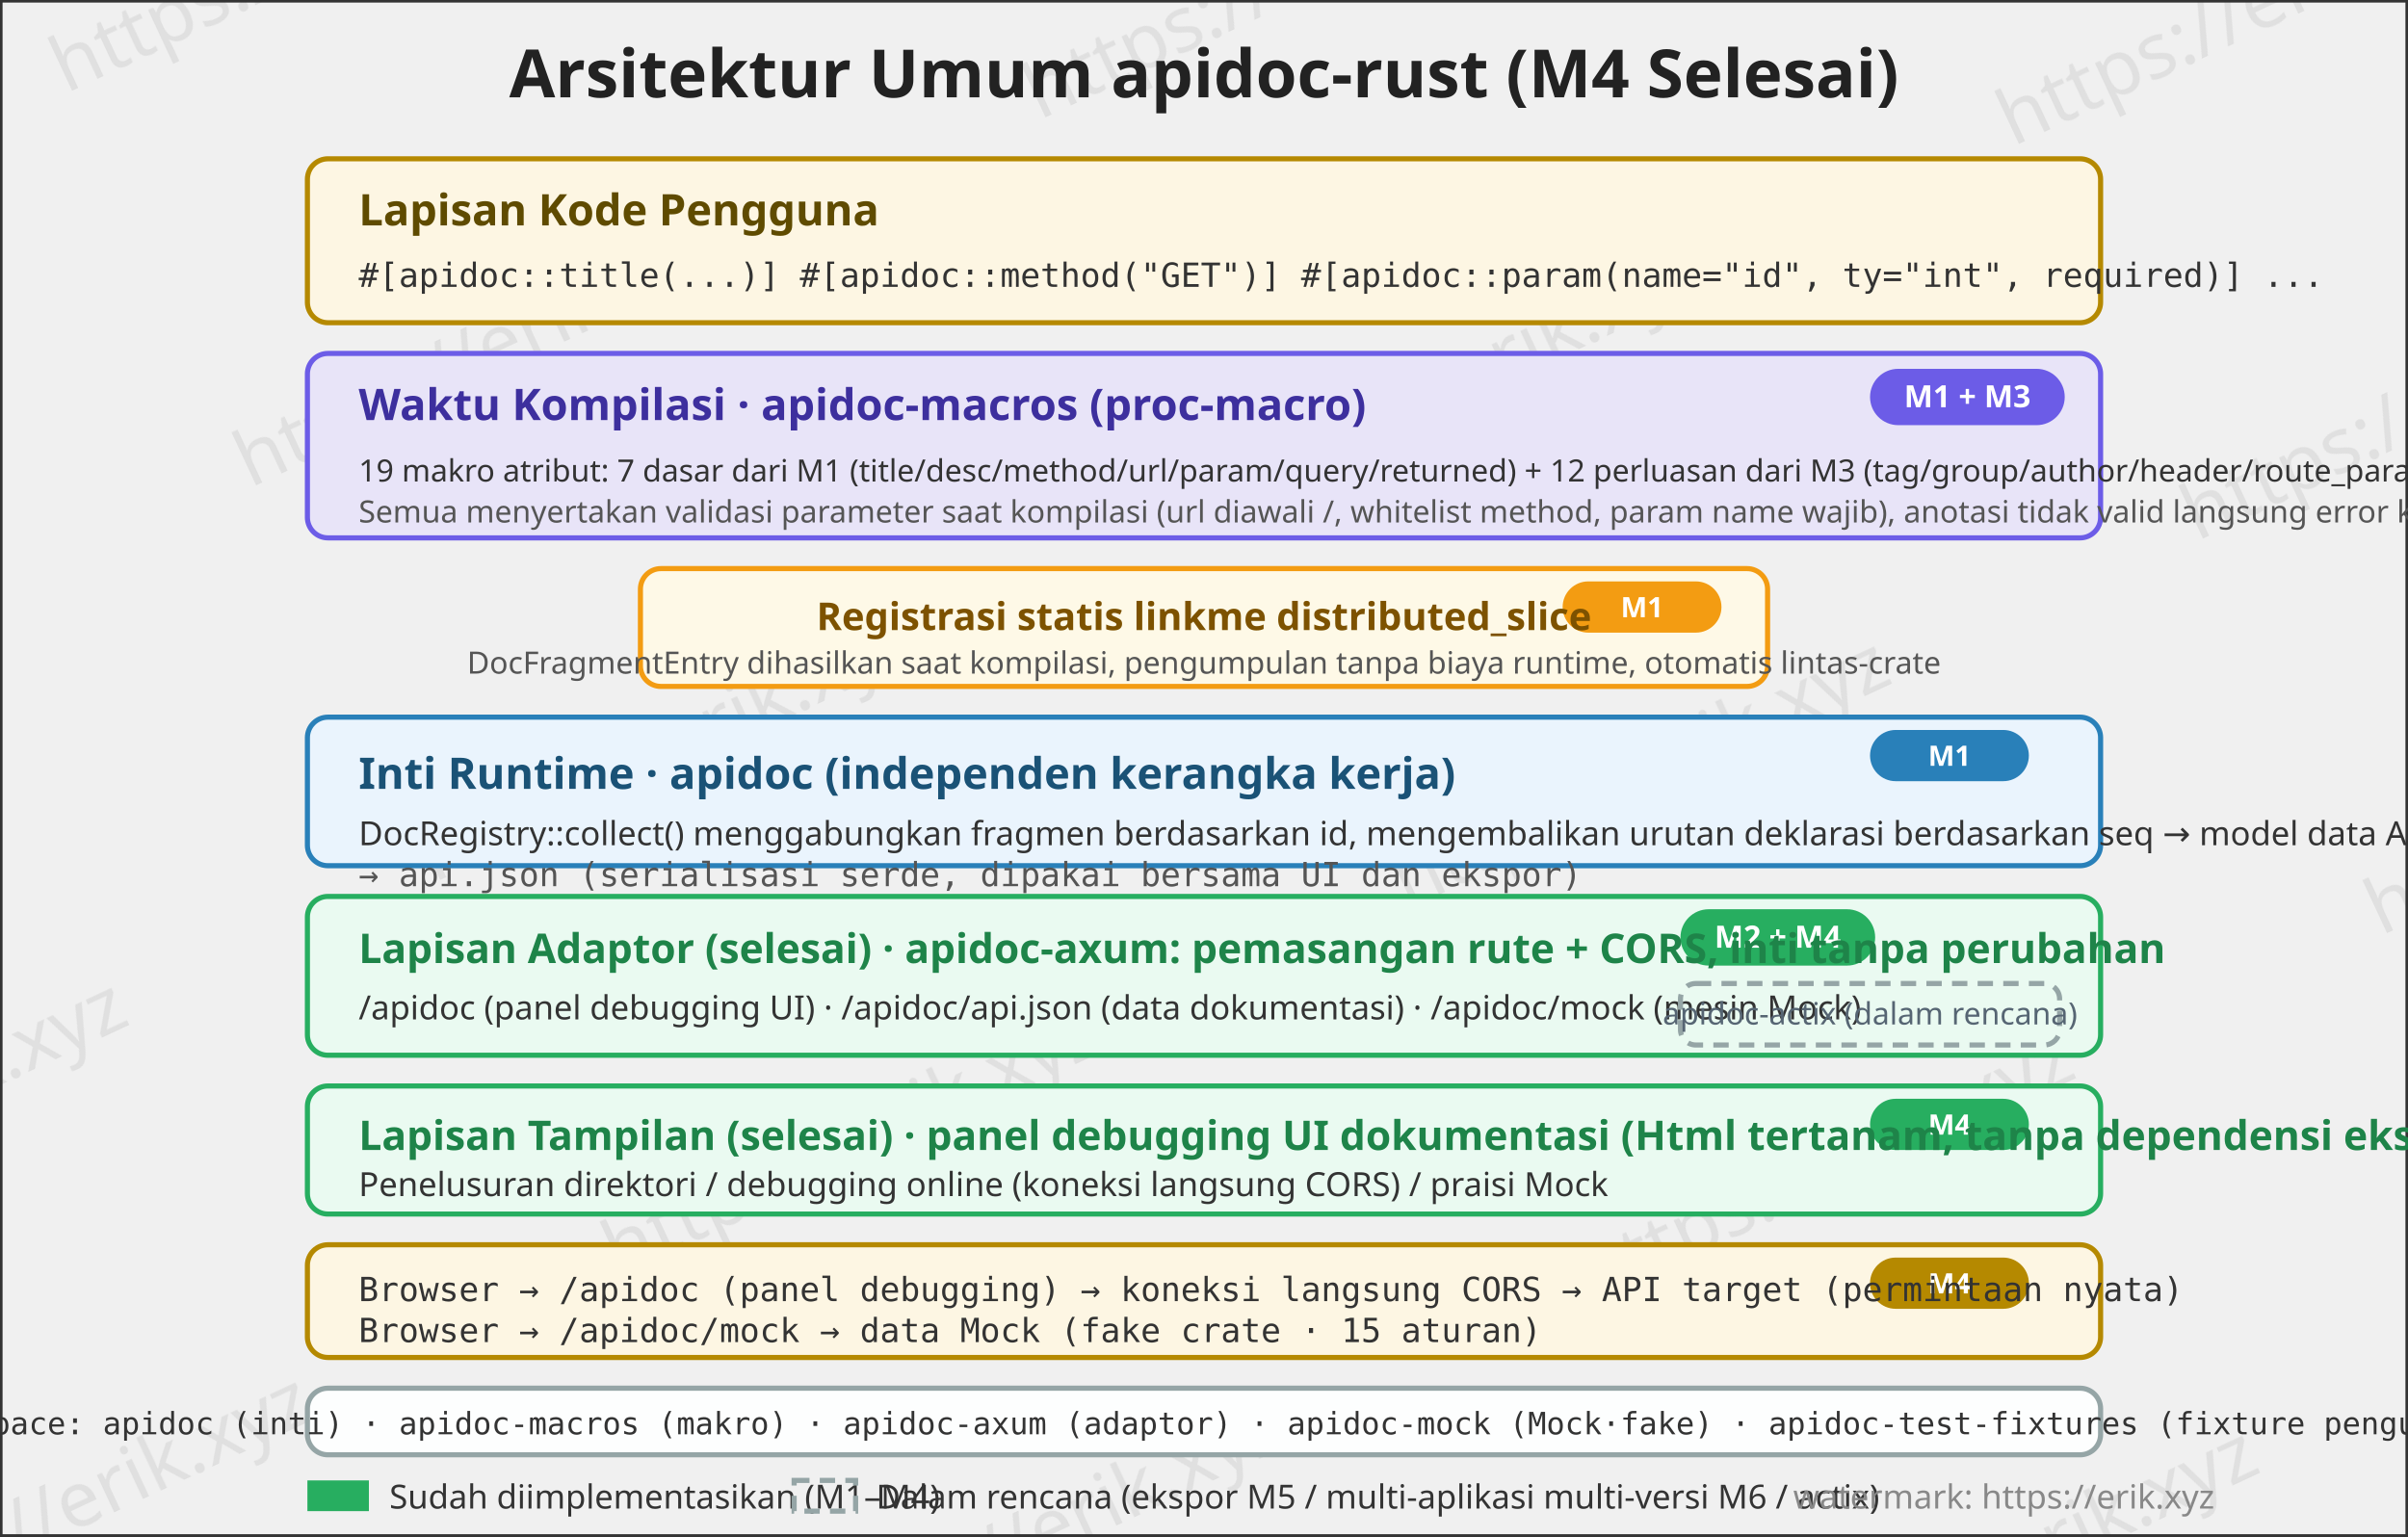
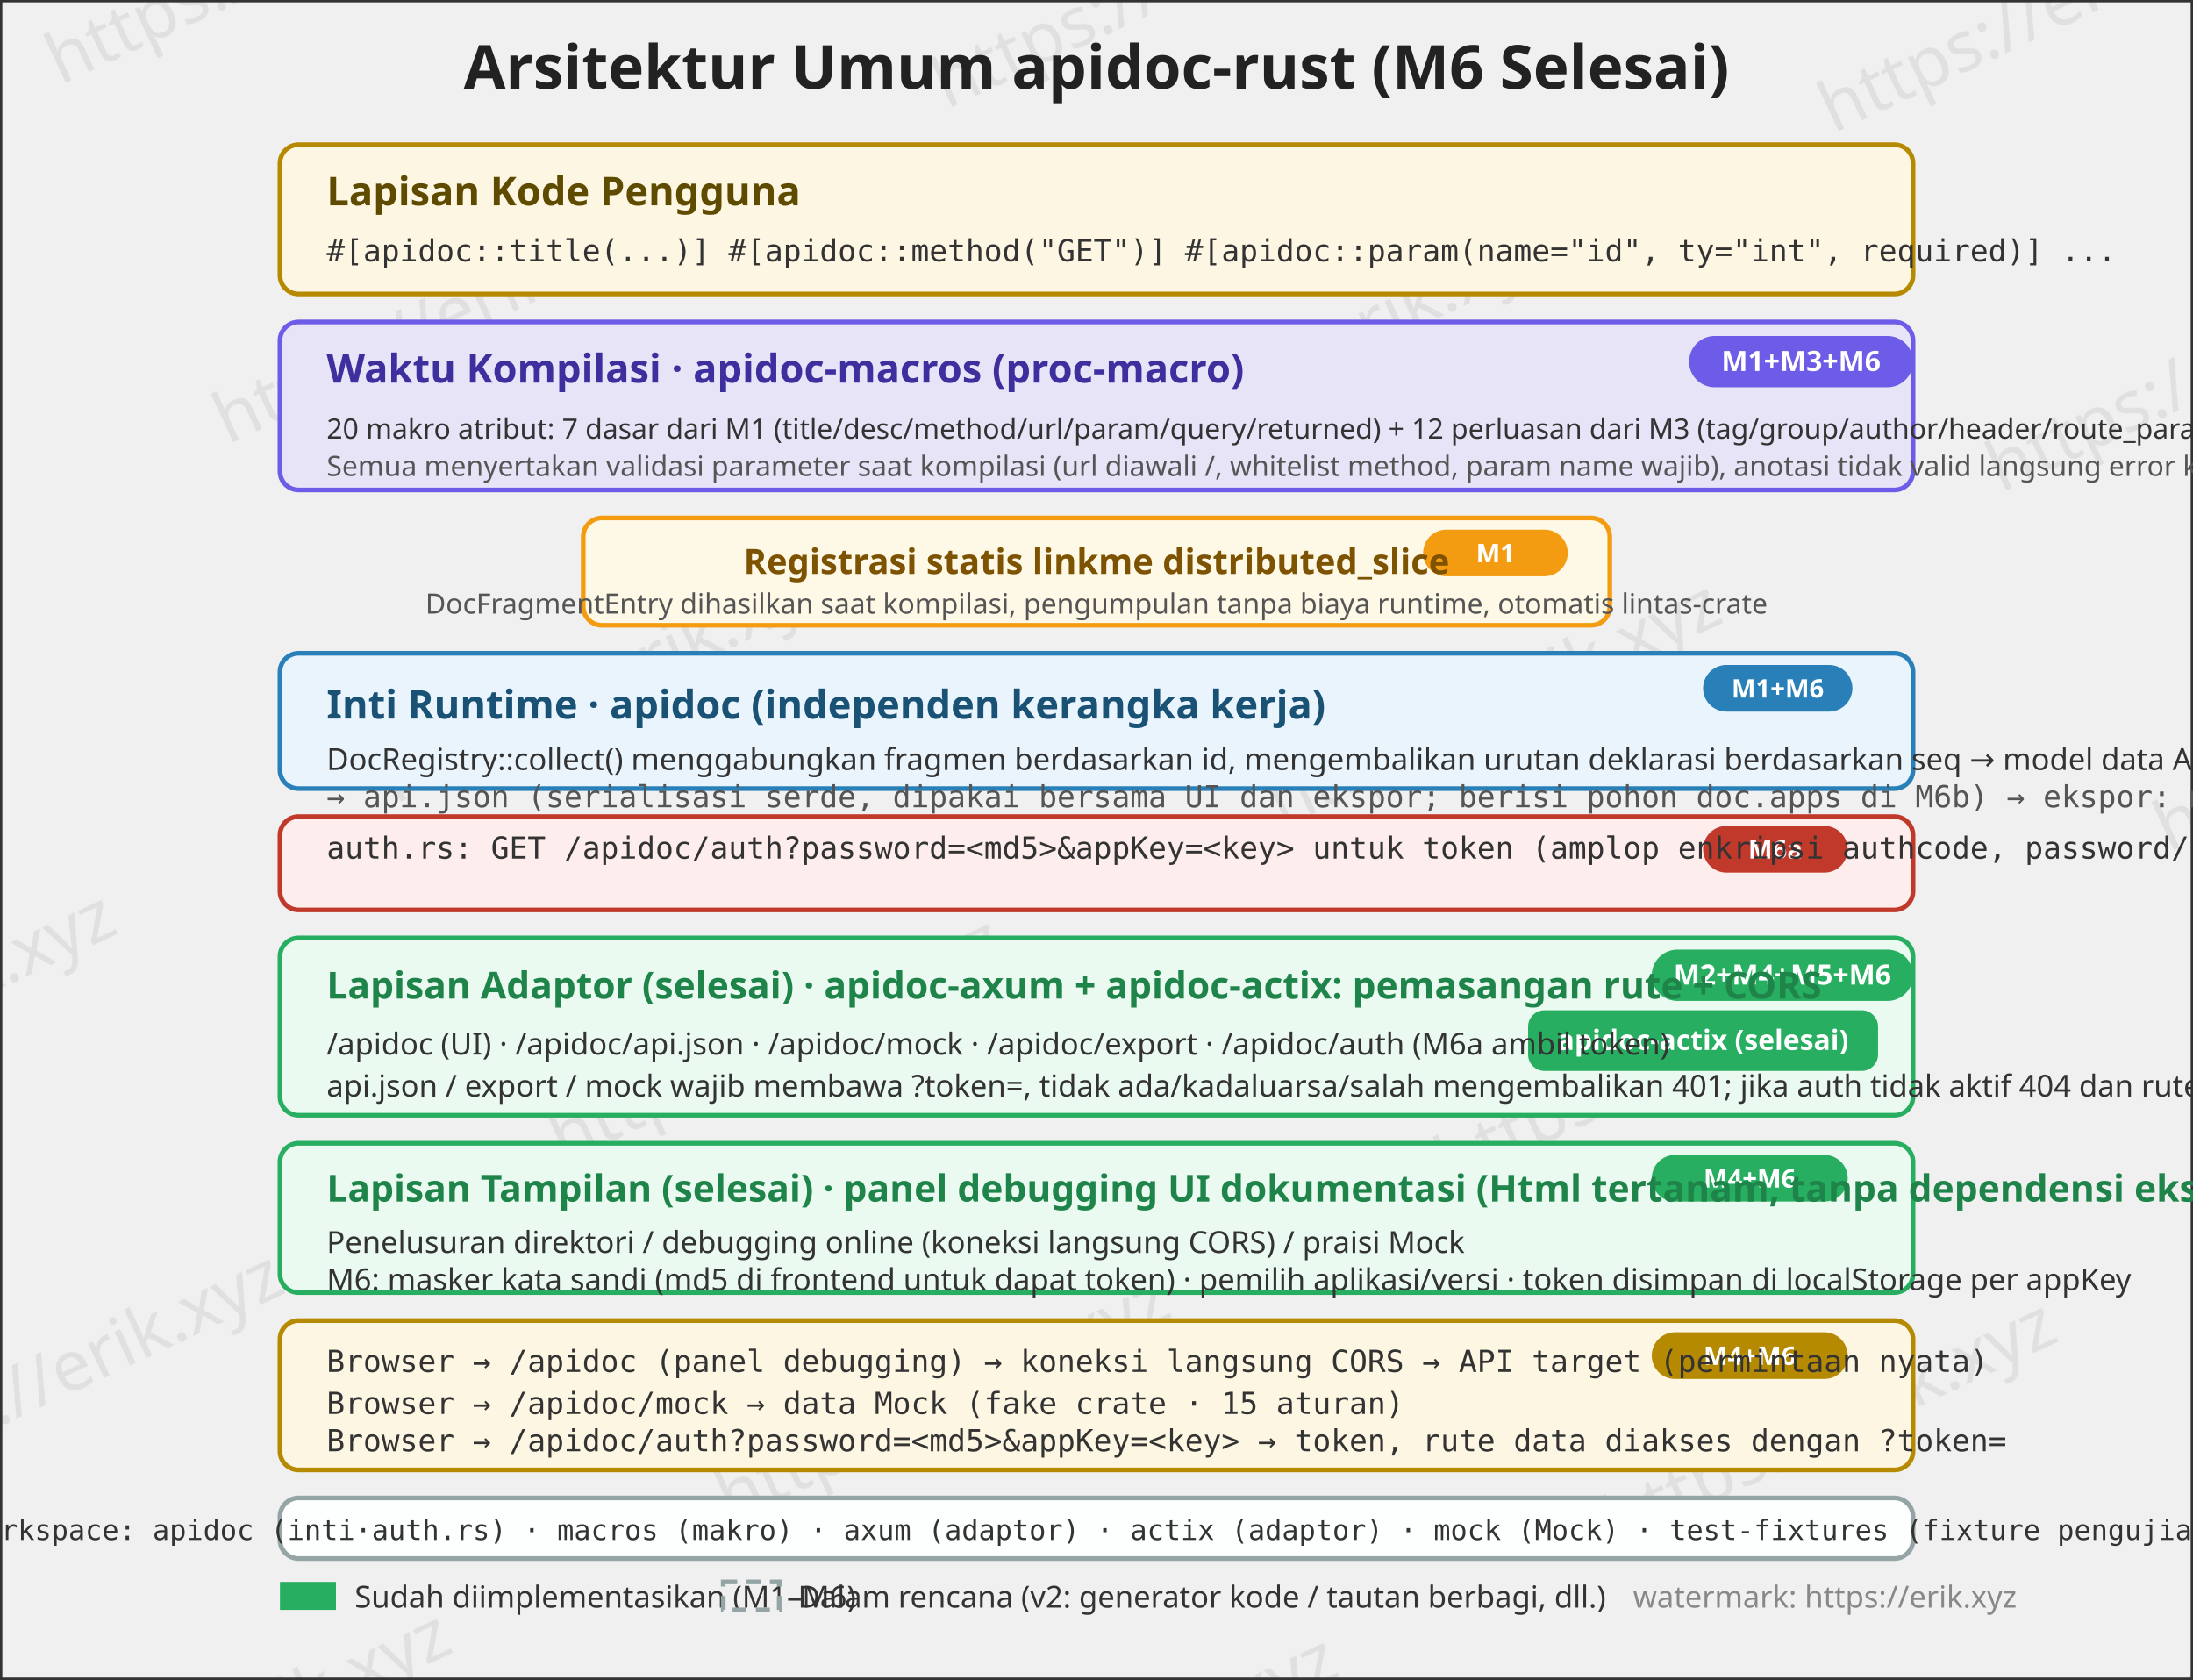
- <svg xmlns="http://www.w3.org/2000/svg" viewBox="0 0 940 600" font-family="sans-serif">
+ <svg xmlns="http://www.w3.org/2000/svg" viewBox="0 0 940 720" font-family="sans-serif">
  <defs>
    <pattern id="wm" width="340" height="170" patternUnits="userSpaceOnUse" patternTransform="rotate(-25)">
      <text x="8" y="44" font-size="30" fill="#888888" opacity="0.15">https://erik.xyz</text>
    </pattern>
  </defs>
-   <rect width="940" height="600" fill="url(#wm)" />
-   <rect x="0" y="0" width="940" height="600" fill="none" stroke="#333" stroke-width="2" />
-   <text x="470" y="38" text-anchor="middle" font-size="26" font-weight="bold" fill="#222">Arsitektur Umum apidoc-rust (M4 Selesai)</text>
+   <rect width="940" height="720" fill="url(#wm)" />
+   <rect x="0" y="0" width="940" height="720" fill="none" stroke="#333" stroke-width="2" />
+   <text x="470" y="38" text-anchor="middle" font-size="26" font-weight="bold" fill="#222">Arsitektur Umum apidoc-rust (M6 Selesai)</text>
  <rect x="120" y="62" width="700" height="64" rx="8" fill="#fdf6e3" stroke="#b58900" stroke-width="2" />
  <text x="140" y="88" font-size="17" font-weight="bold" fill="#5f4b00">Lapisan Kode Pengguna</text>
  <text x="140" y="112" font-size="13" fill="#333" font-family="monospace">#[apidoc::title(...)]  #[apidoc::method("GET")]  #[apidoc::param(name="id", ty="int", required)] ...</text>
  <rect x="120" y="138" width="700" height="72" rx="8" fill="#e8e4f8" stroke="#6c5ce7" stroke-width="2" />
-   <rect x="730" y="144" width="76" height="22" rx="11" fill="#6c5ce7" />
-   <text x="768" y="159" text-anchor="middle" font-size="12" fill="#fff" font-weight="bold">M1 + M3</text>
+   <rect x="724" y="144" width="96" height="22" rx="11" fill="#6c5ce7" />
+   <text x="772" y="159" text-anchor="middle" font-size="12" fill="#fff" font-weight="bold">M1+M3+M6</text>
  <text x="140" y="164" font-size="17" font-weight="bold" fill="#3d2f9e">Waktu Kompilasi · apidoc-macros (proc-macro)</text>
-   <text x="140" y="188" font-size="12" fill="#333">19 makro atribut: 7 dasar dari M1 (title/desc/method/url/param/query/returned) + 12 perluasan dari M3 (tag/group/author/header/route_param/response_status/success/error/not_debug/md/sort/ref)</text>
+   <text x="140" y="188" font-size="12" fill="#333">20 makro atribut: 7 dasar dari M1 (title/desc/method/url/param/query/returned) + 12 perluasan dari M3 (tag/group/author/header/route_param/response_status/success/error/not_debug/md/sort/ref) + pemasangan app M6</text>
  <text x="140" y="204" font-size="12" fill="#555">Semua menyertakan validasi parameter saat kompilasi (url diawali /, whitelist method, param name wajib), anotasi tidak valid langsung error kompilasi</text>
  <rect x="250" y="222" width="440" height="46" rx="8" fill="#fef9e7" stroke="#f39c12" stroke-width="2" />
  <rect x="610" y="227" width="62" height="20" rx="10" fill="#f39c12" />
  <text x="641" y="241" text-anchor="middle" font-size="11" fill="#fff" font-weight="bold">M1</text>
  <text x="470" y="246" text-anchor="middle" font-size="15" font-weight="bold" fill="#7d5200">Registrasi statis linkme distributed_slice</text>
  <text x="470" y="263" text-anchor="middle" font-size="12" fill="#555">DocFragmentEntry dihasilkan saat kompilasi, pengumpulan tanpa biaya runtime, otomatis lintas-crate</text>
  <rect x="120" y="280" width="700" height="58" rx="8" fill="#eaf4fd" stroke="#2980b9" stroke-width="2" />
-   <rect x="730" y="285" width="62" height="20" rx="10" fill="#2980b9" />
-   <text x="761" y="299" text-anchor="middle" font-size="11" fill="#fff" font-weight="bold">M1</text>
+   <rect x="730" y="285" width="64" height="20" rx="10" fill="#2980b9" />
+   <text x="762" y="299" text-anchor="middle" font-size="11" fill="#fff" font-weight="bold">M1+M6</text>
  <text x="140" y="308" font-size="17" font-weight="bold" fill="#1a5276">Inti Runtime · apidoc (independen kerangka kerja)</text>
  <text x="140" y="330" font-size="13" fill="#333">DocRegistry::collect() menggabungkan fragmen berdasarkan id, mengembalikan urutan deklarasi berdasarkan seq → model data ApiDoc</text>
-   <text x="140" y="346" font-size="13" fill="#555" font-family="monospace">→ api.json (serialisasi serde, dipakai bersama UI dan ekspor)</text>
-   <rect x="120" y="350" width="700" height="62" rx="8" fill="#eafaf1" stroke="#27ae60" stroke-width="2" />
-   <rect x="656" y="355" width="76" height="22" rx="11" fill="#27ae60" />
-   <text x="694" y="370" text-anchor="middle" font-size="12" fill="#fff" font-weight="bold">M2 + M4</text>
-   <text x="140" y="376" font-size="16" font-weight="bold" fill="#1e8449">Lapisan Adaptor (selesai) · apidoc-axum: pemasangan rute + CORS, inti tanpa perubahan</text>
-   <text x="140" y="398" font-size="13" fill="#333">/apidoc (panel debugging UI) · /apidoc/api.json (data dokumentasi) · /apidoc/mock (mesin Mock)</text>
-   <rect x="656" y="384" width="148" height="24" rx="6" fill="none" stroke="#95a5a6" stroke-width="2" stroke-dasharray="6 4" />
-   <text x="730" y="400" text-anchor="middle" font-size="12" fill="#566573">apidoc-actix (dalam rencana)</text>
-   <rect x="120" y="424" width="700" height="50" rx="8" fill="#eafaf1" stroke="#27ae60" stroke-width="2" />
-   <rect x="730" y="429" width="62" height="20" rx="10" fill="#27ae60" />
-   <text x="761" y="443" text-anchor="middle" font-size="11" fill="#fff" font-weight="bold">M4</text>
-   <text x="140" y="449" font-size="16" font-weight="bold" fill="#1e8449">Lapisan Tampilan (selesai) · panel debugging UI dokumentasi (Html tertanam, tanpa dependensi eksternal)</text>
-   <text x="140" y="467" font-size="13" fill="#333">Penelusuran direktori / debugging online (koneksi langsung CORS) / praisi Mock</text>
-   <rect x="120" y="486" width="700" height="44" rx="8" fill="#fdf6e3" stroke="#b58900" stroke-width="2" />
-   <rect x="730" y="491" width="62" height="20" rx="10" fill="#b58900" />
-   <text x="761" y="505" text-anchor="middle" font-size="11" fill="#fff" font-weight="bold">M4</text>
-   <text x="140" y="508" font-size="13" fill="#333" font-family="monospace">Browser → /apidoc (panel debugging) → koneksi langsung CORS → API target (permintaan nyata)</text>
-   <text x="140" y="524" font-size="13" fill="#333" font-family="monospace">Browser → /apidoc/mock → data Mock (fake crate · 15 aturan)</text>
-   <rect x="120" y="542" width="700" height="26" rx="8" fill="#fdfefe" stroke="#95a5a6" stroke-width="2" />
-   <text x="470" y="560" text-anchor="middle" font-size="12" fill="#333" font-family="monospace">workspace: apidoc (inti) · apidoc-macros (makro) · apidoc-axum (adaptor) · apidoc-mock (Mock·fake) · apidoc-test-fixtures (fixture pengujian)</text>
-   <rect x="120" y="578" width="24" height="12" fill="#27ae60" />
-   <text x="152" y="589" font-size="13" fill="#333">Sudah diimplementasikan (M1–M4)</text>
-   <rect x="310" y="578" width="24" height="12" fill="none" stroke="#95a5a6" stroke-width="2" stroke-dasharray="6 4" />
-   <text x="342" y="589" font-size="13" fill="#333">Dalam rencana (ekspor M5 / multi-aplikasi multi-versi M6 / actix)</text>
-   <text x="700" y="589" font-size="13" fill="#888">watermark: https://erik.xyz</text>
+   <text x="140" y="346" font-size="13" fill="#555" font-family="monospace">→ api.json (serialisasi serde, dipakai bersama UI dan ekspor; berisi pohon doc.apps di M6b) → ekspor: md / ts / swagger (OpenAPI3)</text>
+   <rect x="120" y="350" width="700" height="40" rx="8" fill="#fdedec" stroke="#c0392b" stroke-width="2" />
+   <rect x="730" y="354" width="62" height="20" rx="10" fill="#c0392b" />
+   <text x="761" y="368" text-anchor="middle" font-size="11" fill="#fff" font-weight="bold">M6a</text>
+   <text x="140" y="368" font-size="13" fill="#333" font-family="monospace">auth.rs: GET /apidoc/auth?password=&lt;md5&gt;&amp;appKey=&lt;key&gt; untuk token (amplop enkripsi authcode, password/secret_key tidak pernah diserialisasi)</text>
+   <rect x="120" y="402" width="700" height="76" rx="8" fill="#eafaf1" stroke="#27ae60" stroke-width="2" />
+   <rect x="708" y="407" width="112" height="22" rx="11" fill="#27ae60" />
+   <text x="764" y="422" text-anchor="middle" font-size="12" fill="#fff" font-weight="bold">M2+M4+M5+M6</text>
+   <text x="140" y="428" font-size="16" font-weight="bold" fill="#1e8449">Lapisan Adaptor (selesai) · apidoc-axum + apidoc-actix: pemasangan rute + CORS</text>
+   <rect x="656" y="434" width="148" height="24" rx="6" fill="#27ae60" stroke="#27ae60" stroke-width="2" />
+   <text x="730" y="450" text-anchor="middle" font-size="12" fill="#fff" font-weight="bold">apidoc-actix (selesai)</text>
+   <text x="140" y="452" font-size="13" fill="#333">/apidoc (UI) · /apidoc/api.json · /apidoc/mock · /apidoc/export · /apidoc/auth (M6a ambil token)</text>
+   <text x="140" y="470" font-size="13" fill="#333">api.json / export / mock wajib membawa ?token=, tidak ada/kadaluarsa/salah mengembalikan 401; jika auth tidak aktif 404 dan rute data langsung terbuka</text>
+   <rect x="120" y="490" width="700" height="64" rx="8" fill="#eafaf1" stroke="#27ae60" stroke-width="2" />
+   <rect x="708" y="495" width="84" height="20" rx="10" fill="#27ae60" />
+   <text x="750" y="509" text-anchor="middle" font-size="11" fill="#fff" font-weight="bold">M4+M6</text>
+   <text x="140" y="515" font-size="16" font-weight="bold" fill="#1e8449">Lapisan Tampilan (selesai) · panel debugging UI dokumentasi (Html tertanam, tanpa dependensi eksternal)</text>
+   <text x="140" y="537" font-size="13" fill="#333">Penelusuran direktori / debugging online (koneksi langsung CORS) / praisi Mock</text>
+   <text x="140" y="553" font-size="13" fill="#333">M6: masker kata sandi (md5 di frontend untuk dapat token) · pemilih aplikasi/versi · token disimpan di localStorage per appKey</text>
+   <rect x="120" y="566" width="700" height="64" rx="8" fill="#fdf6e3" stroke="#b58900" stroke-width="2" />
+   <rect x="708" y="571" width="84" height="20" rx="10" fill="#b58900" />
+   <text x="750" y="585" text-anchor="middle" font-size="11" fill="#fff" font-weight="bold">M4+M6</text>
+   <text x="140" y="588" font-size="13" fill="#333" font-family="monospace">Browser → /apidoc (panel debugging) → koneksi langsung CORS → API target (permintaan nyata)</text>
+   <text x="140" y="606" font-size="13" fill="#333" font-family="monospace">Browser → /apidoc/mock → data Mock (fake crate · 15 aturan)</text>
+   <text x="140" y="622" font-size="13" fill="#333" font-family="monospace">Browser → /apidoc/auth?password=&lt;md5&gt;&amp;appKey=&lt;key&gt; → token, rute data diakses dengan ?token=</text>
+   <rect x="120" y="642" width="700" height="26" rx="8" fill="#fdfefe" stroke="#95a5a6" stroke-width="2" />
+   <text x="470" y="660" text-anchor="middle" font-size="12" fill="#333" font-family="monospace">workspace: apidoc (inti·auth.rs) · macros (makro) · axum (adaptor) · actix (adaptor) · mock (Mock) · test-fixtures (fixture pengujian)</text>
+   <rect x="120" y="678" width="24" height="12" fill="#27ae60" />
+   <text x="152" y="689" font-size="13" fill="#333">Sudah diimplementasikan (M1–M6)</text>
+   <rect x="310" y="678" width="24" height="12" fill="none" stroke="#95a5a6" stroke-width="2" stroke-dasharray="6 4" />
+   <text x="342" y="689" font-size="13" fill="#333">Dalam rencana (v2: generator kode / tautan berbagi, dll.)</text>
+   <text x="700" y="689" font-size="13" fill="#888">watermark: https://erik.xyz</text>
</svg>
